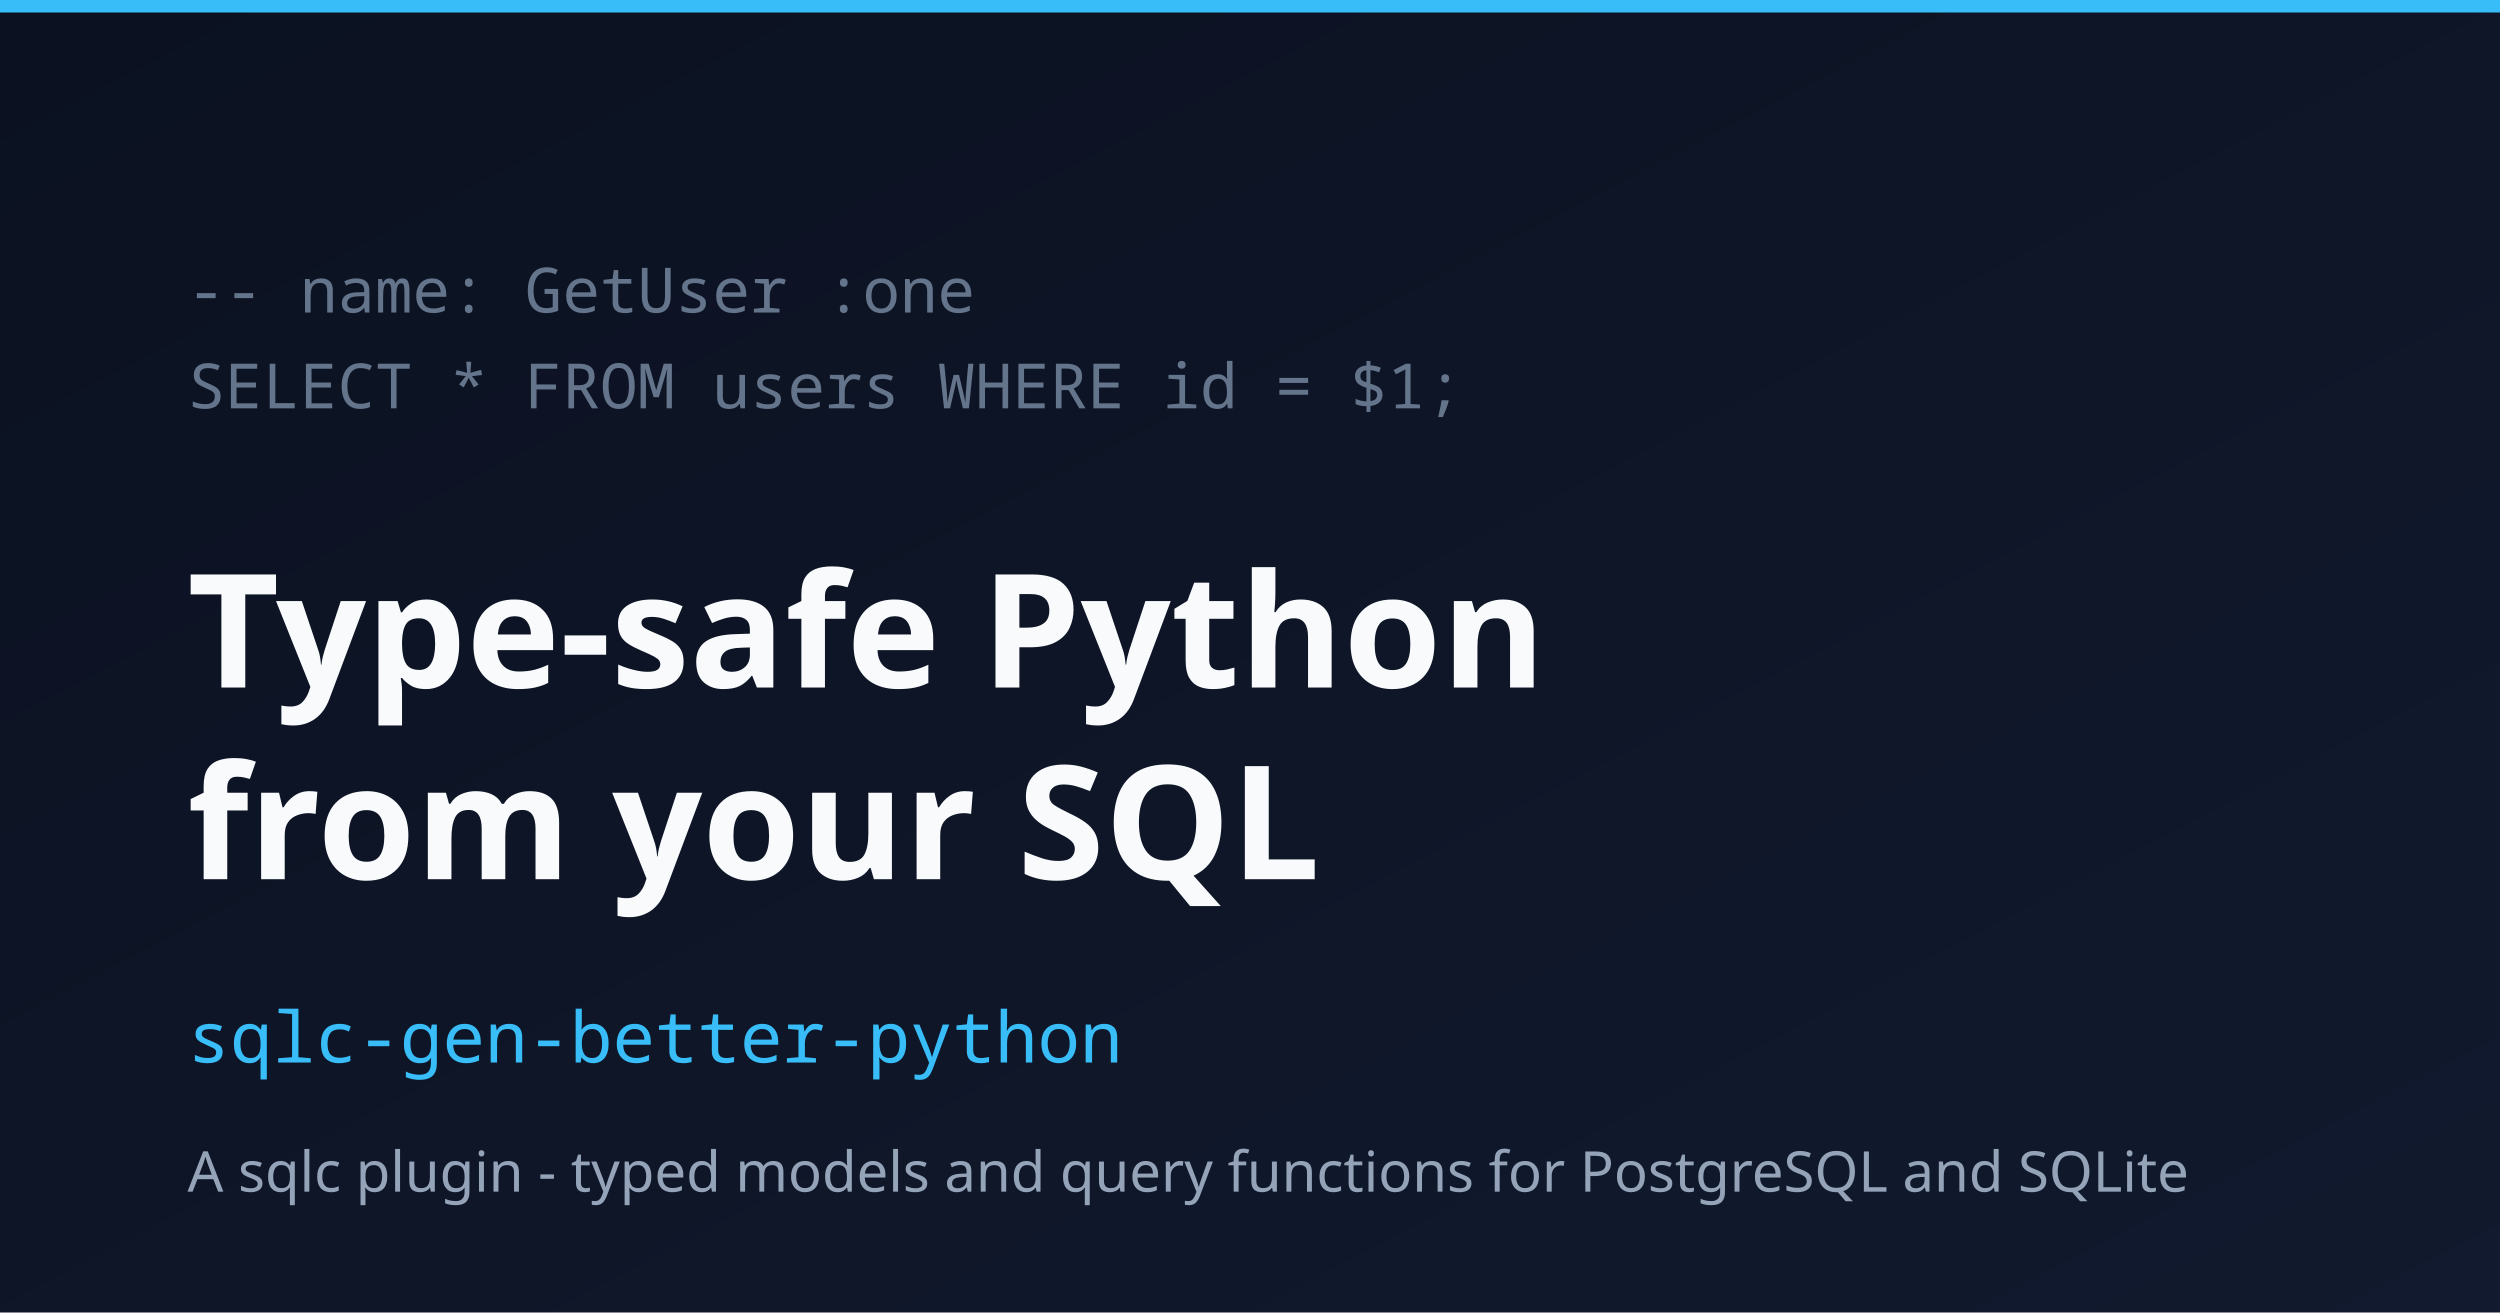
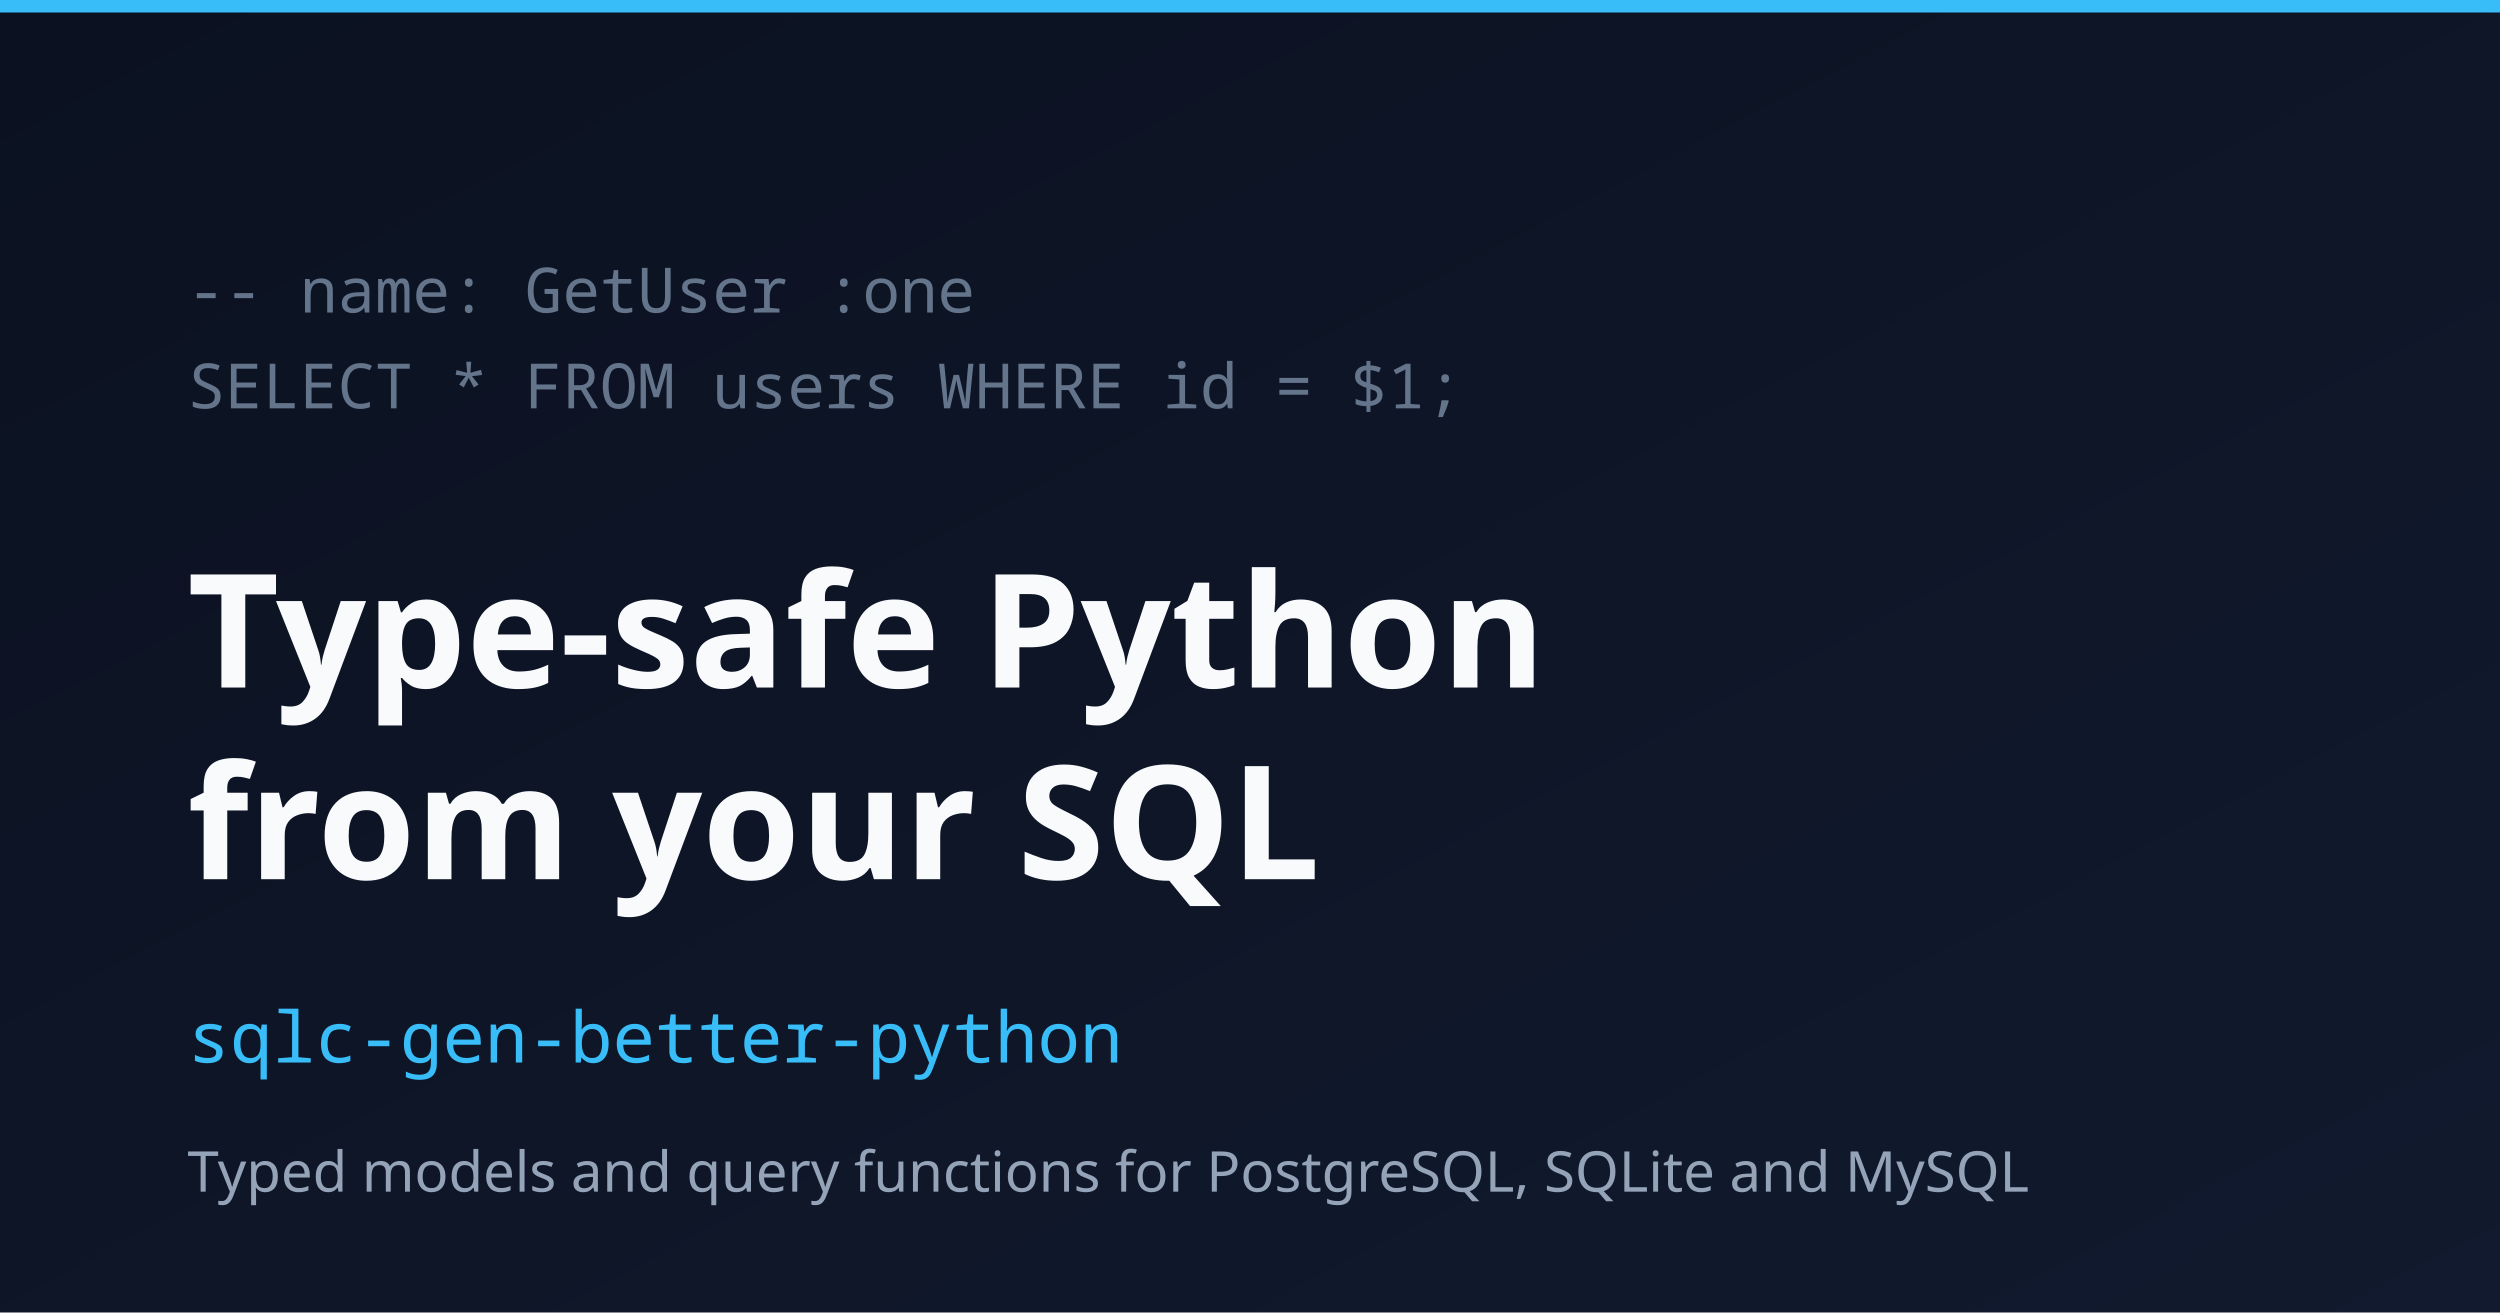
<svg xmlns="http://www.w3.org/2000/svg" width="1200" height="630" viewBox="0 0 1200 630">
  <defs>
    <linearGradient id="bg" x1="0" y1="0" x2="1" y2="1">
      <stop offset="0" stop-color="#0b1120" />
      <stop offset="1" stop-color="#111a2e" />
    </linearGradient>
  </defs>
  <rect width="1200" height="630" fill="url(#bg)" />
  <rect x="0" y="0" width="1200" height="6" fill="#38bdf8" />
  <text x="90" y="150" font-family="Noto Sans Mono" font-size="30" fill="#64748b">-- name: GetUser :one</text>
  <text x="90" y="196" font-family="Noto Sans Mono" font-size="30" fill="#64748b">SELECT * FROM users WHERE id = $1;</text>
  <text x="90" y="330" font-family="Noto Sans" font-weight="bold" font-size="76" fill="#f8fafc">Type-safe Python</text>
  <text x="90" y="422" font-family="Noto Sans" font-weight="bold" font-size="76" fill="#f8fafc">from your SQL</text>
  <text x="90" y="510" font-family="Noto Sans Mono" font-size="34" fill="#38bdf8">sqlc-gen-better-python</text>
-   <text x="90" y="572" font-family="Noto Sans" font-size="27" fill="#94a3b8">A sqlc plugin - typed models and query functions for PostgreSQL and SQLite</text>
+   <text x="90" y="572" font-family="Noto Sans" font-size="27" fill="#94a3b8">Typed models and query functions for PostgreSQL, SQLite and MySQL</text>
</svg>
